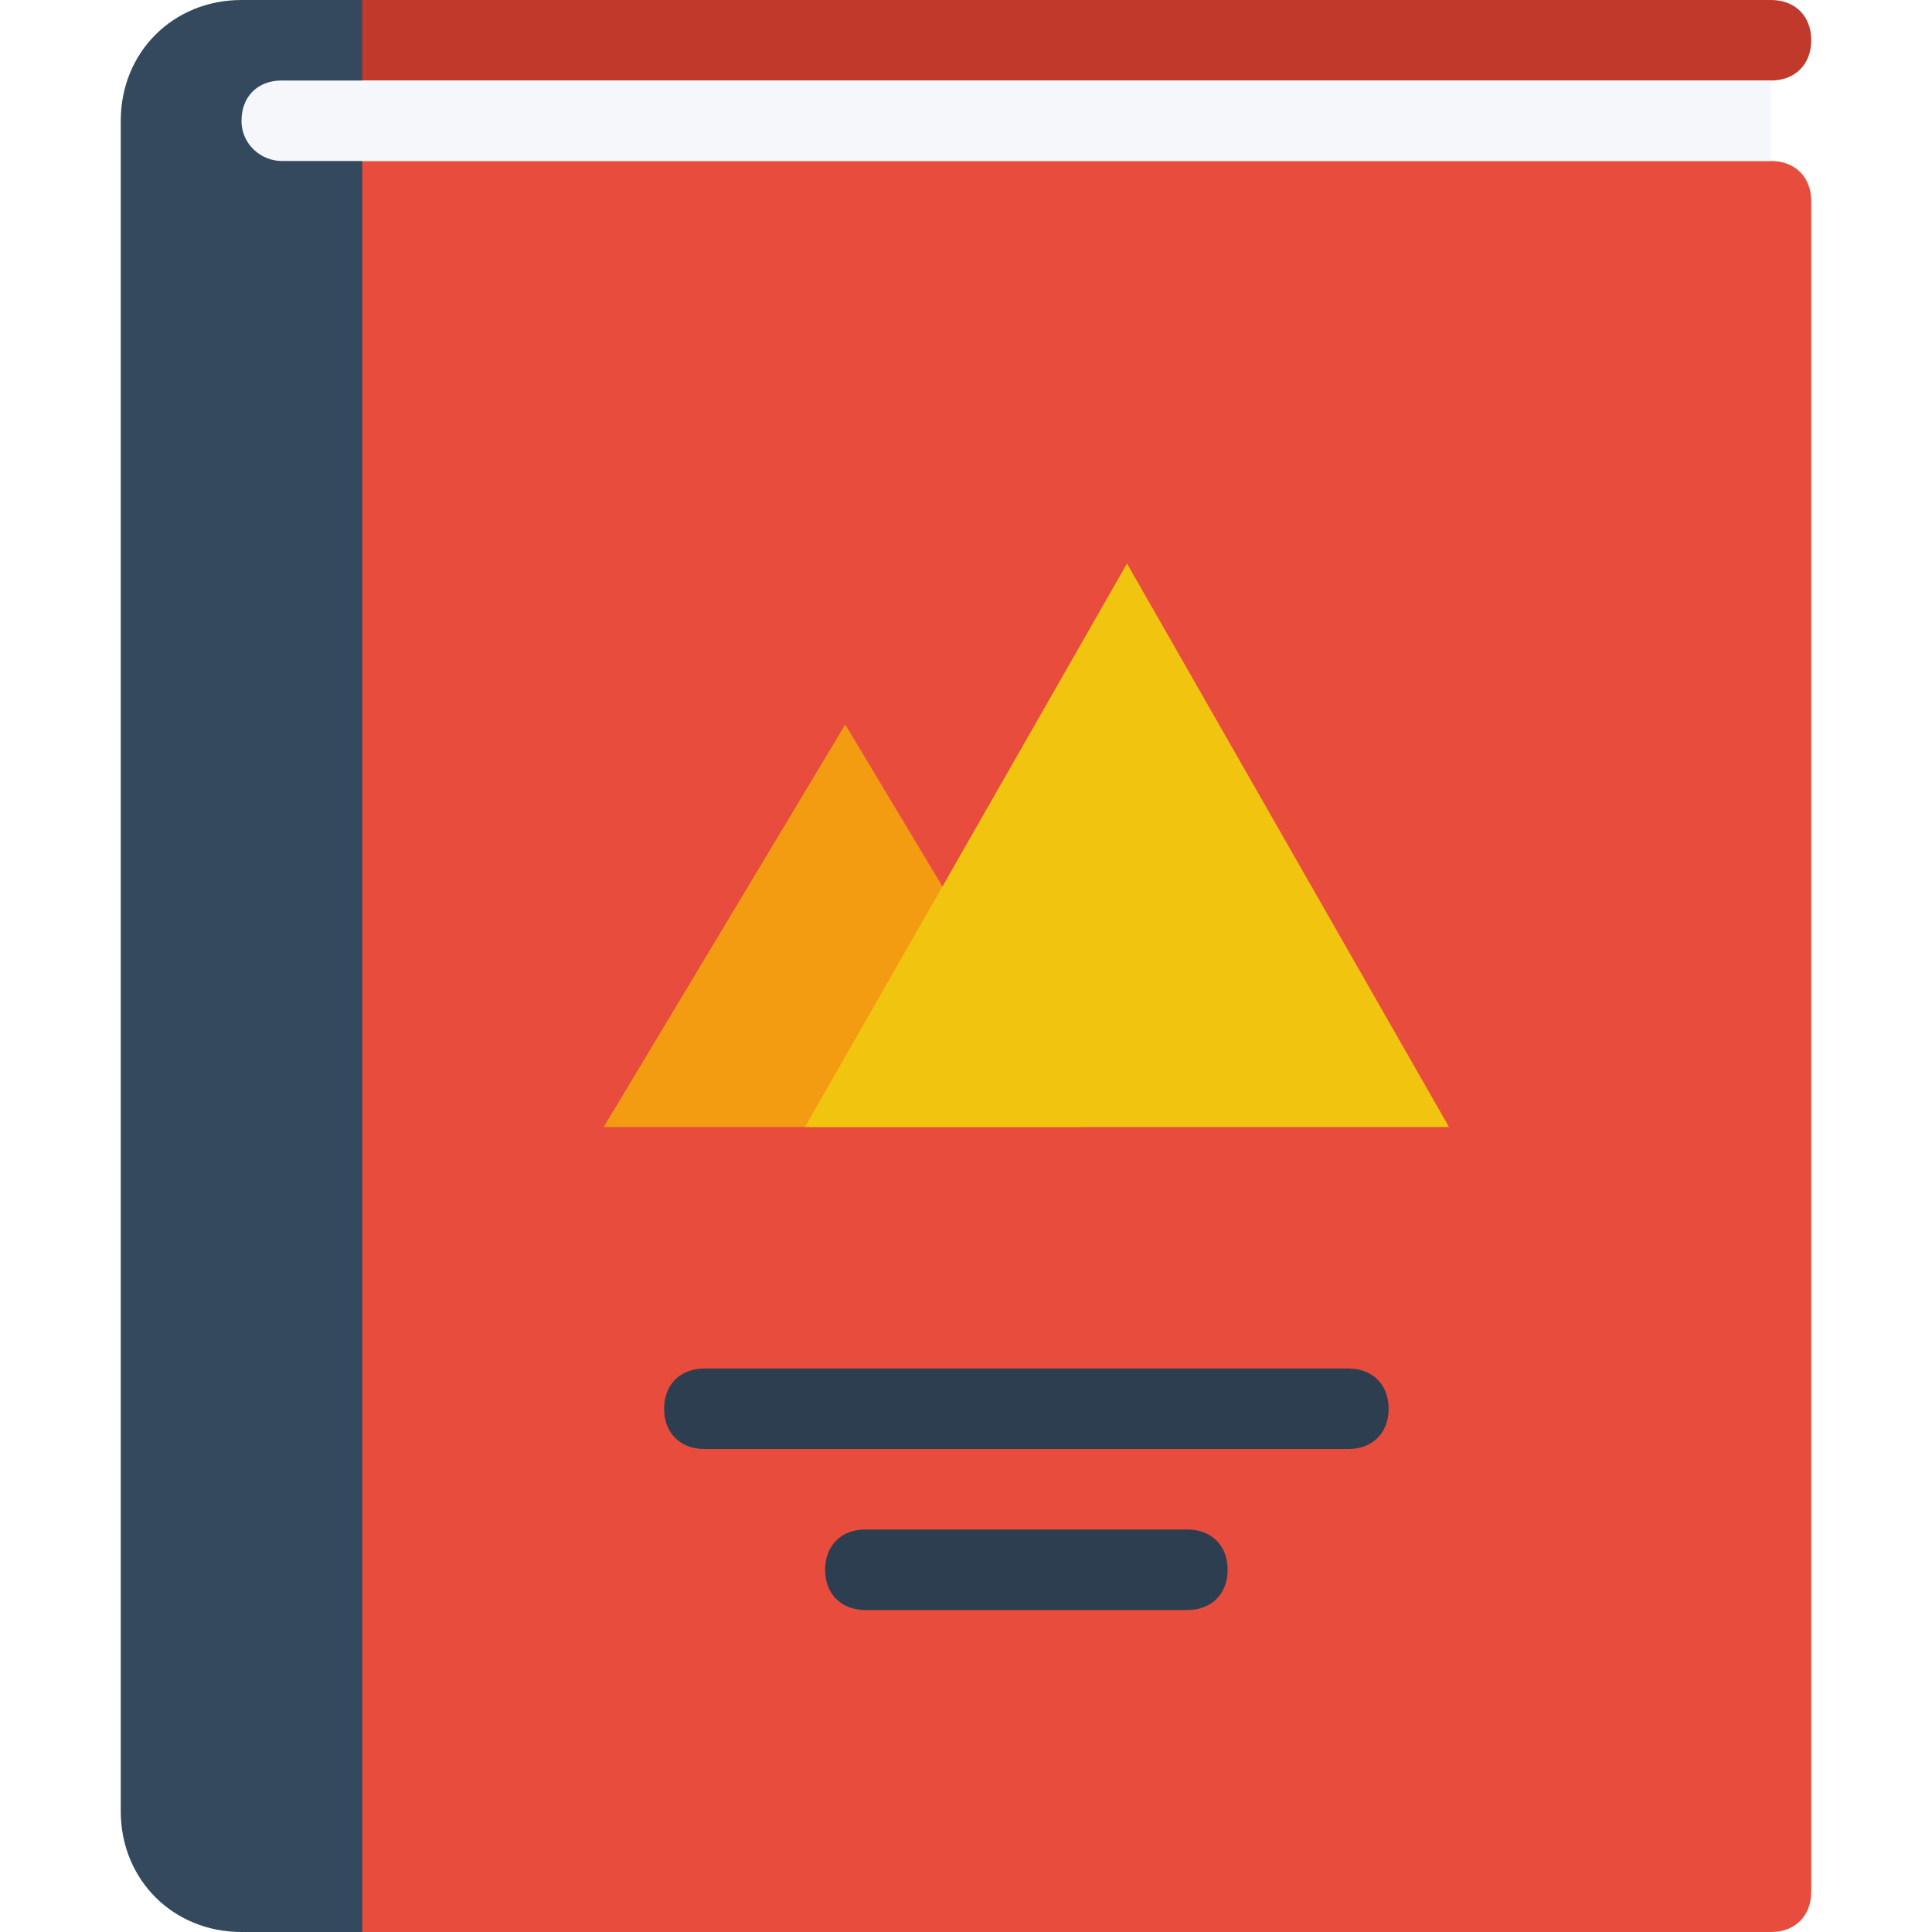
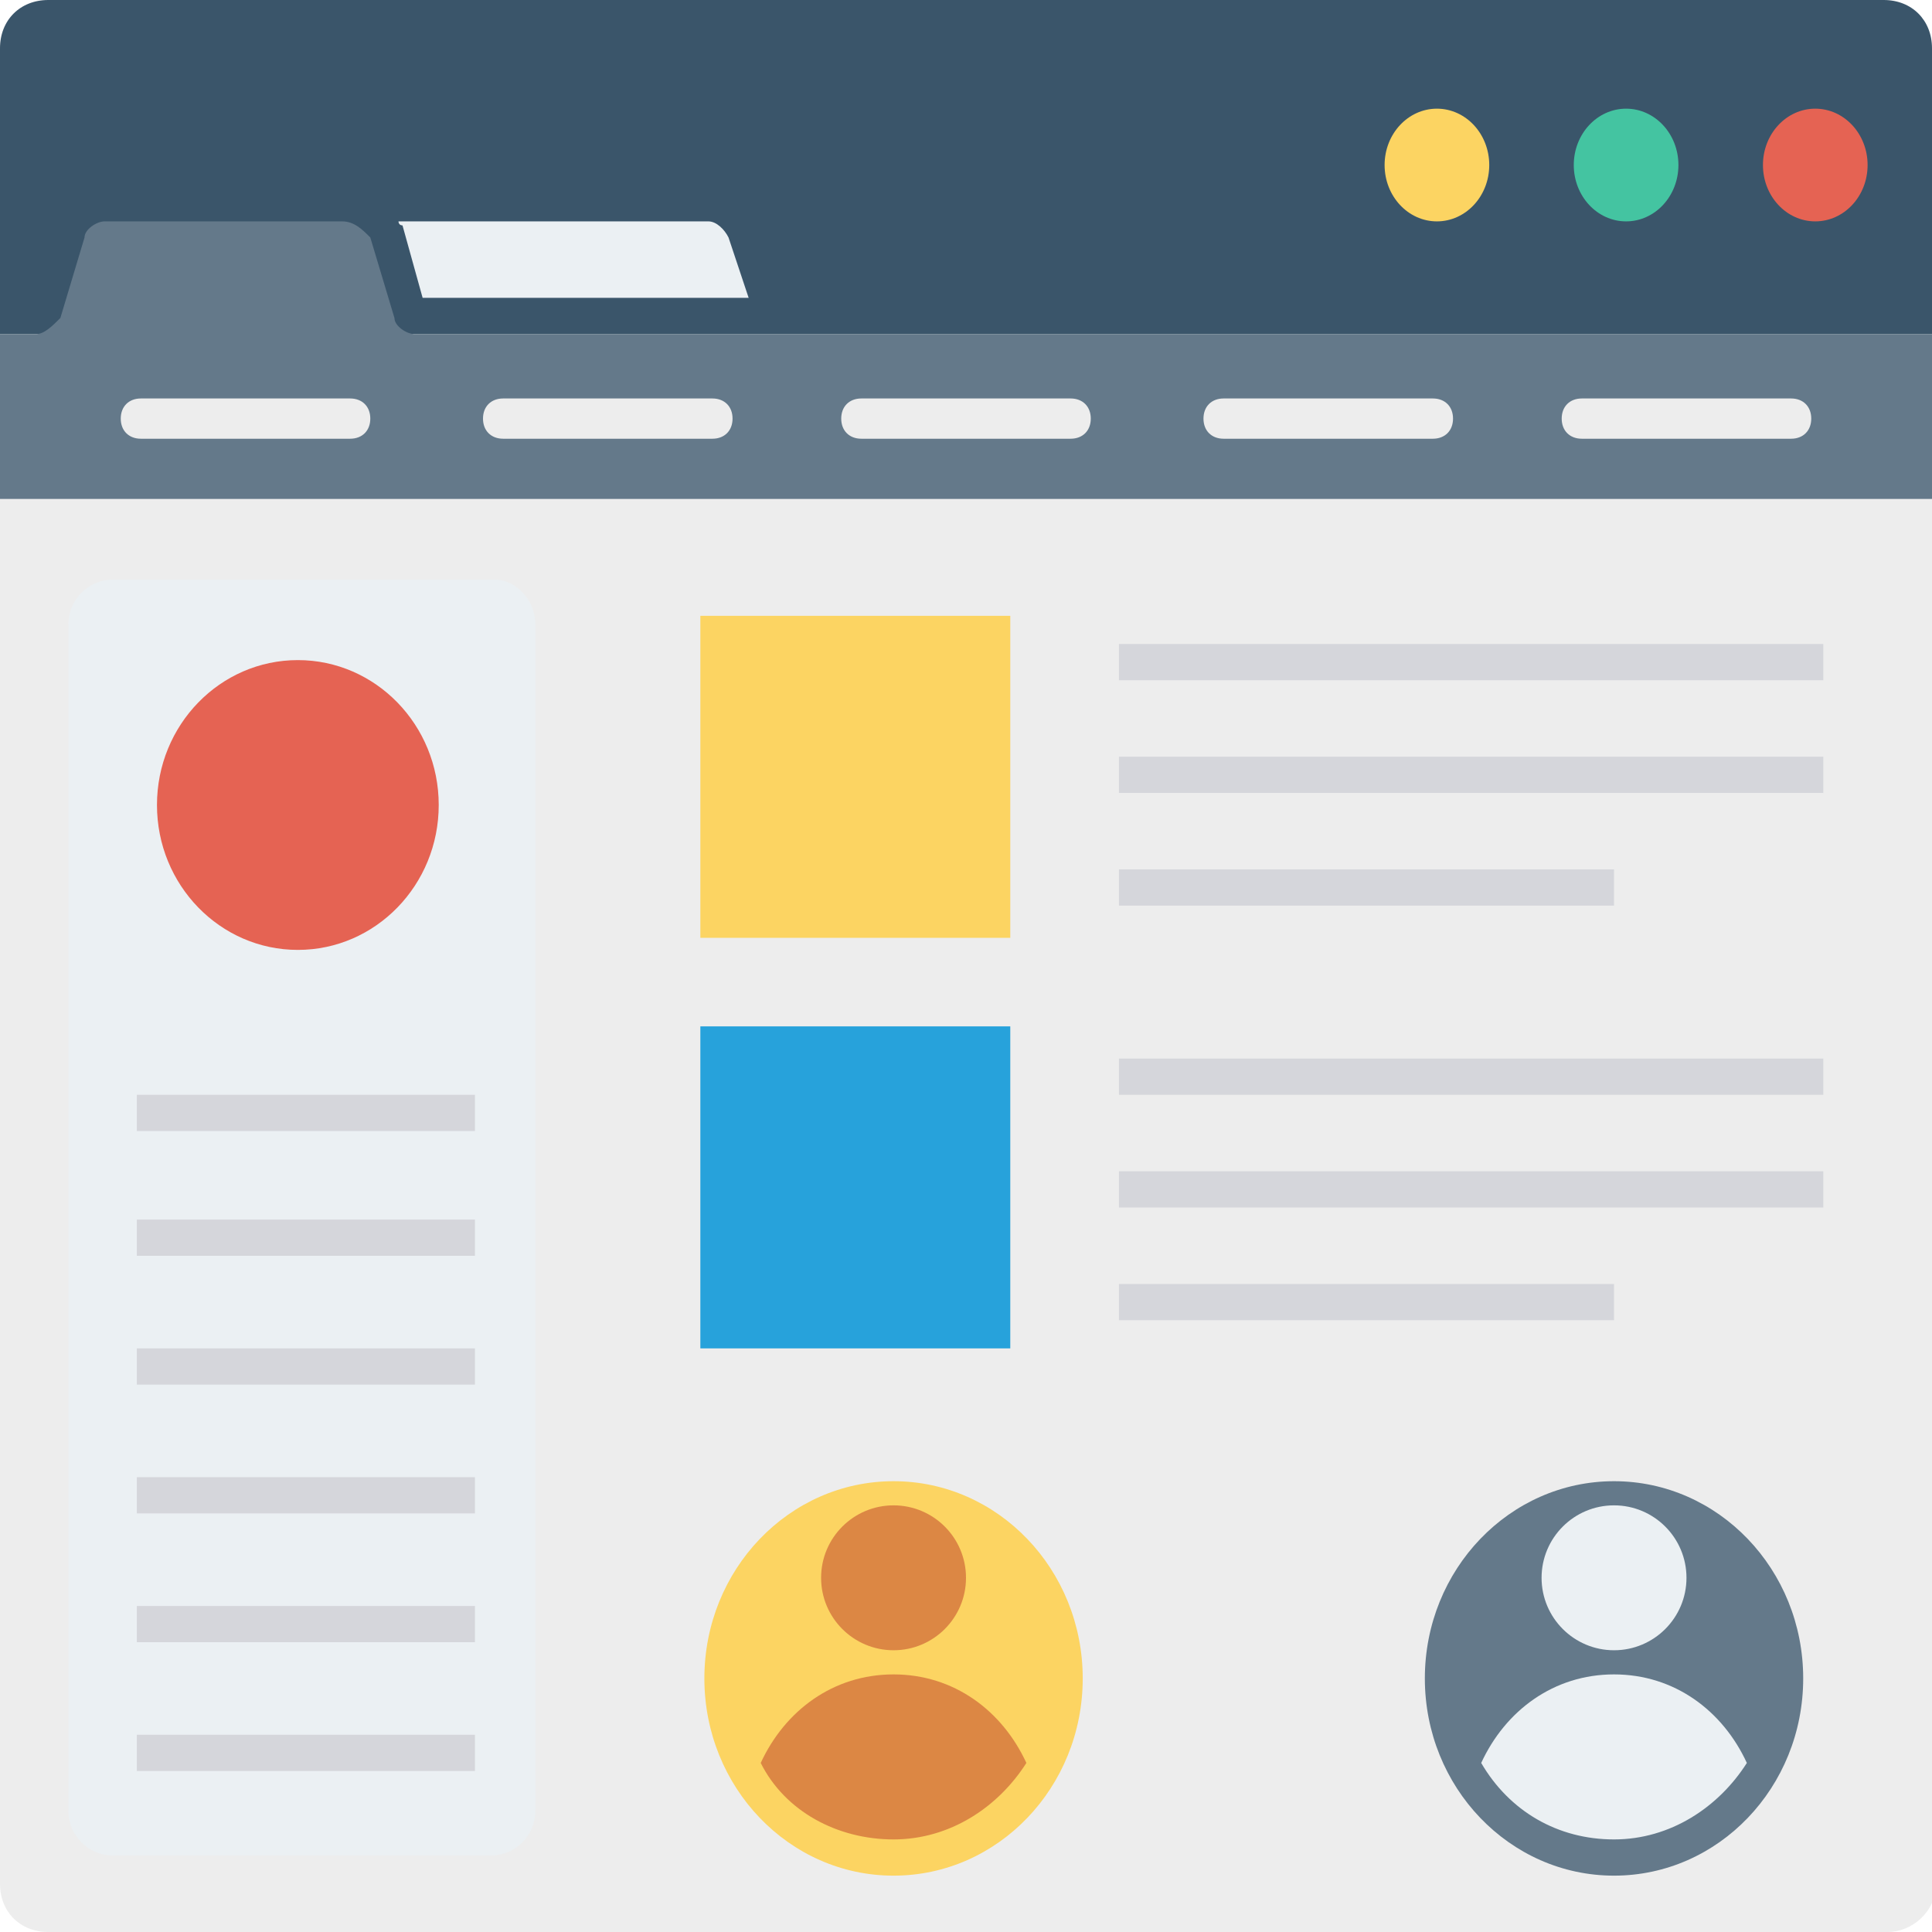
<svg xmlns="http://www.w3.org/2000/svg" version="1.1" id="content_creator" x="0px" y="0px" viewBox="0 0 48 48" enable-background="new 0 0 48 48" xml:space="preserve">
-   <path fill="#c0392b" d="M44,0H9C8.4,0,8,0.4,8,1c0,0.6,0.4,1,1,1h35c0.6,0,1-0.4,1-1C45,0.4,44.6,0,44,0z" />
-   <path fill="#e74c3c" d="M45,47c0,0.6-0.4,1-1,1H9c-0.6,0-1-0.4-1-1V5c0-0.6,0.4-1,1-1h35c0.6,0,1,0.4,1,1V47z" />
-   <polygon fill="#f39c12" points="15,28 21,18 27,28 " />
-   <polygon fill="#f1c40f" points="20,28 28,14 36,28 " />
  <g>
-     <path fill="#2c3e50" d="M29.5,40h-8c-0.6,0-1-0.4-1-1c0-0.6,0.4-1,1-1h8c0.6,0,1,0.4,1,1C30.5,39.6,30.1,40,29.5,40z" />
-     <path fill="#2c3e50" d="M33.5,36h-16c-0.6,0-1-0.4-1-1c0-0.6,0.4-1,1-1h16c0.6,0,1,0.4,1,1C34.5,35.6,34.1,36,33.5,36z" />
+     <path fill="#3A556A" d="M46.8,0H1.2C0.5,0,0,0.5,0,1.2v7.1h48V1.2C48,0.5,47.5,0,46.8,0z" />
+     <ellipse fill="#FCD462" cx="35.7" cy="4.1" rx="1.3" ry="1.4" />
+     <ellipse fill="#44C4A1" cx="40.4" cy="4.1" rx="1.3" ry="1.4" />
+     <ellipse fill="#E56353" cx="45.1" cy="4.1" rx="1.3" ry="1.4" />
+     <path fill="#EBF0F3" d="M10.5,7.4h8.1l-0.5-1.5c-0.1-0.2-0.3-0.4-0.5-0.4H9.9c0,0,0,0.1,0.1,0.1L10.5,7.4z" />
+     <path fill="#64798A" d="M48,8.3H10.3c-0.2,0-0.5-0.2-0.5-0.4l-0.6-2C9,5.7,8.8,5.5,8.5,5.5H2.6c-0.2,0-0.5,0.2-0.5,0.4l-0.6,2         C1.3,8.1,1.1,8.3,0.9,8.3H0v4.1h48V8.3z" />
+     <g>
+       <path fill="#EDEDED" d="M0,46.8C0,47.5,0.5,48,1.2,48h45.7c0.6,0,1.2-0.5,1.2-1.2V12.4H0L0,46.8L0,46.8z" />
+       <path fill="#EDEDED" d="M8.7,10.9H3.5c-0.3,0-0.5-0.2-0.5-0.5c0-0.3,0.2-0.5,0.5-0.5h5.2c0.3,0,0.5,0.2,0.5,0.5             C9.2,10.7,9,10.9,8.7,10.9z" />
+       <path fill="#EDEDED" d="M17.7,10.9h-5.2c-0.3,0-0.5-0.2-0.5-0.5c0-0.3,0.2-0.5,0.5-0.5h5.2c0.3,0,0.5,0.2,0.5,0.5             C18.2,10.7,18,10.9,17.7,10.9z" />
+       <path fill="#EDEDED" d="M26.6,10.9h-5.2c-0.3,0-0.5-0.2-0.5-0.5c0-0.3,0.2-0.5,0.5-0.5h5.2c0.3,0,0.5,0.2,0.5,0.5             C27.1,10.7,26.9,10.9,26.6,10.9z" />
+       <path fill="#EDEDED" d="M35.6,10.9h-5.2c-0.3,0-0.5-0.2-0.5-0.5c0-0.3,0.2-0.5,0.5-0.5h5.2c0.3,0,0.5,0.2,0.5,0.5             C36.1,10.7,35.9,10.9,35.6,10.9z" />
+       <path fill="#EDEDED" d="M44.5,10.9h-5.2c-0.3,0-0.5-0.2-0.5-0.5c0-0.3,0.2-0.5,0.5-0.5h5.2c0.3,0,0.5,0.2,0.5,0.5             C45,10.7,44.8,10.9,44.5,10.9z" />
+     </g>
+     <path fill="#EBF0F3" d="M12.3,14.4H2.8c-0.6,0-1.1,0.5-1.1,1.1V45c0,0.6,0.5,1.1,1.1,1.1h9.4c0.6,0,1.1-0.5,1.1-1.1V15.5         C13.3,14.9,12.8,14.4,12.3,14.4z" />
+     <ellipse fill="#E56353" cx="7.4" cy="20" rx="3.5" ry="3.6" />
+     <g>
+       <rect x="3.4" y="27.2" fill="#D5D6DB" width="8.4" height="0.9" />
+       <rect x="3.4" y="30.3" fill="#D5D6DB" width="8.4" height="0.9" />
+       <rect x="3.4" y="33.5" fill="#D5D6DB" width="8.4" height="0.9" />
+       <rect x="3.4" y="36.7" fill="#D5D6DB" width="8.4" height="0.9" />
+       <rect x="3.4" y="39.9" fill="#D5D6DB" width="8.4" height="0.9" />
+       <rect x="3.4" y="43.1" fill="#D5D6DB" width="8.4" height="0.9" />
+     </g>
+     <rect x="17.4" y="15.3" fill="#FCD462" width="7.7" height="8" />
+     <rect x="17.4" y="25.5" fill="#27A2DB" width="7.7" height="8" />
+     <ellipse fill="#64798A" cx="40.1" cy="41.7" rx="4.7" ry="4.9" />
+     <g>
+       <ellipse fill="#EBF0F3" cx="40.1" cy="39.2" rx="1.8" ry="1.8" />
+       <path fill="#EBF0F3" d="M40.1,45.7c1.4,0,2.6-0.8,3.3-1.9c-0.6-1.3-1.8-2.2-3.3-2.2c-1.5,0-2.7,0.9-3.3,2.2             C37.5,45,38.7,45.7,40.1,45.7z" />
+     </g>
+     <ellipse fill="#FCD462" cx="22.2" cy="41.7" rx="4.7" ry="4.9" />
+     <g>
+       <ellipse fill="#DC8744" cx="22.2" cy="39.2" rx="1.8" ry="1.8" />
+       <path fill="#DC8744" d="M22.2,45.7c1.4,0,2.6-0.8,3.3-1.9c-0.6-1.3-1.8-2.2-3.3-2.2c-1.5,0-2.7,0.9-3.3,2.2             C19.5,45,20.8,45.7,22.2,45.7z" />
+     </g>
+     <g>
+       <rect x="27.8" y="16" fill="#D5D6DB" width="17.5" height="0.9" />
+       <rect x="27.8" y="18.8" fill="#D5D6DB" width="17.5" height="0.9" />
+       <rect x="27.8" y="21.6" fill="#D5D6DB" width="12.3" height="0.9" />
+       <rect x="27.8" y="26.3" fill="#D5D6DB" width="17.5" height="0.9" />
+       <rect x="27.8" y="29.1" fill="#D5D6DB" width="17.5" height="0.9" />
+       <rect x="27.8" y="31.9" fill="#D5D6DB" width="12.3" height="0.9" />
+     </g>
  </g>
-   <path fill="#34495e" d="M6,0C4.3,0,3,1.3,3,3v42c0,1.7,1.3,3,3,3h3V0H6z" />
-   <path fill="#F5F7FA" d="M7,2c-0.6,0-1,0.4-1,1c0,0.6,0.5,1,1,1h37V2H7z" />
</svg>
